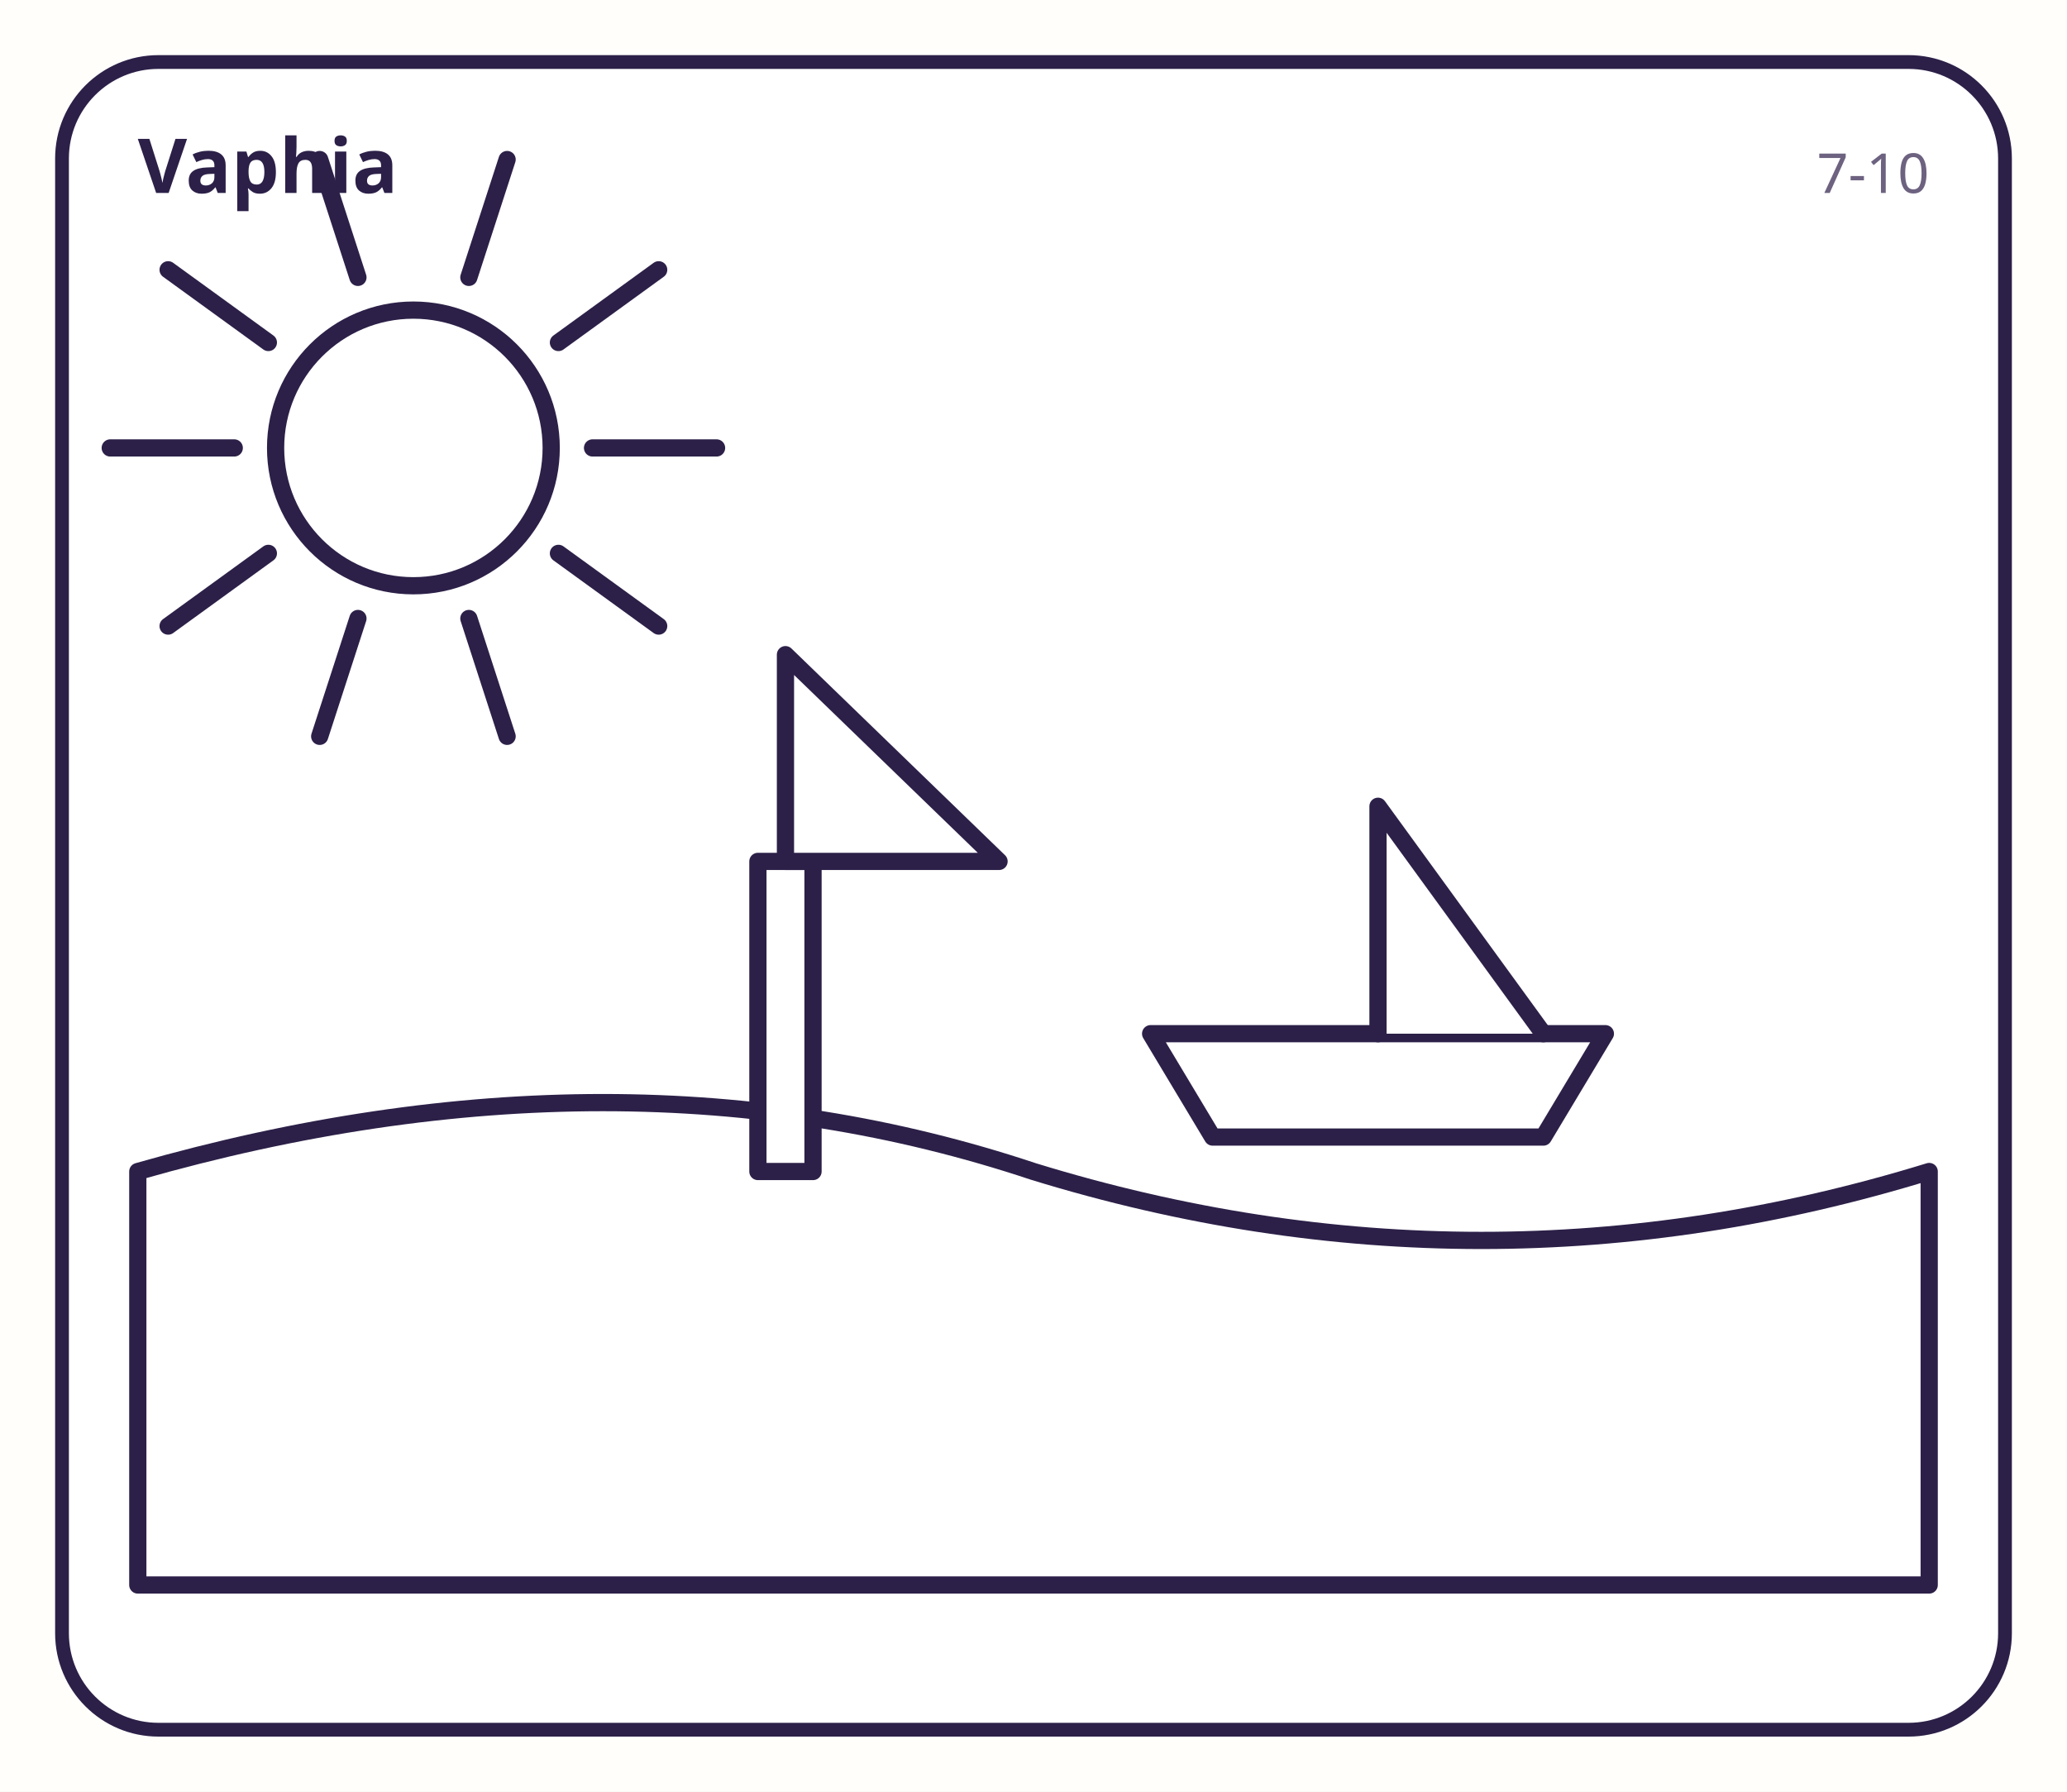
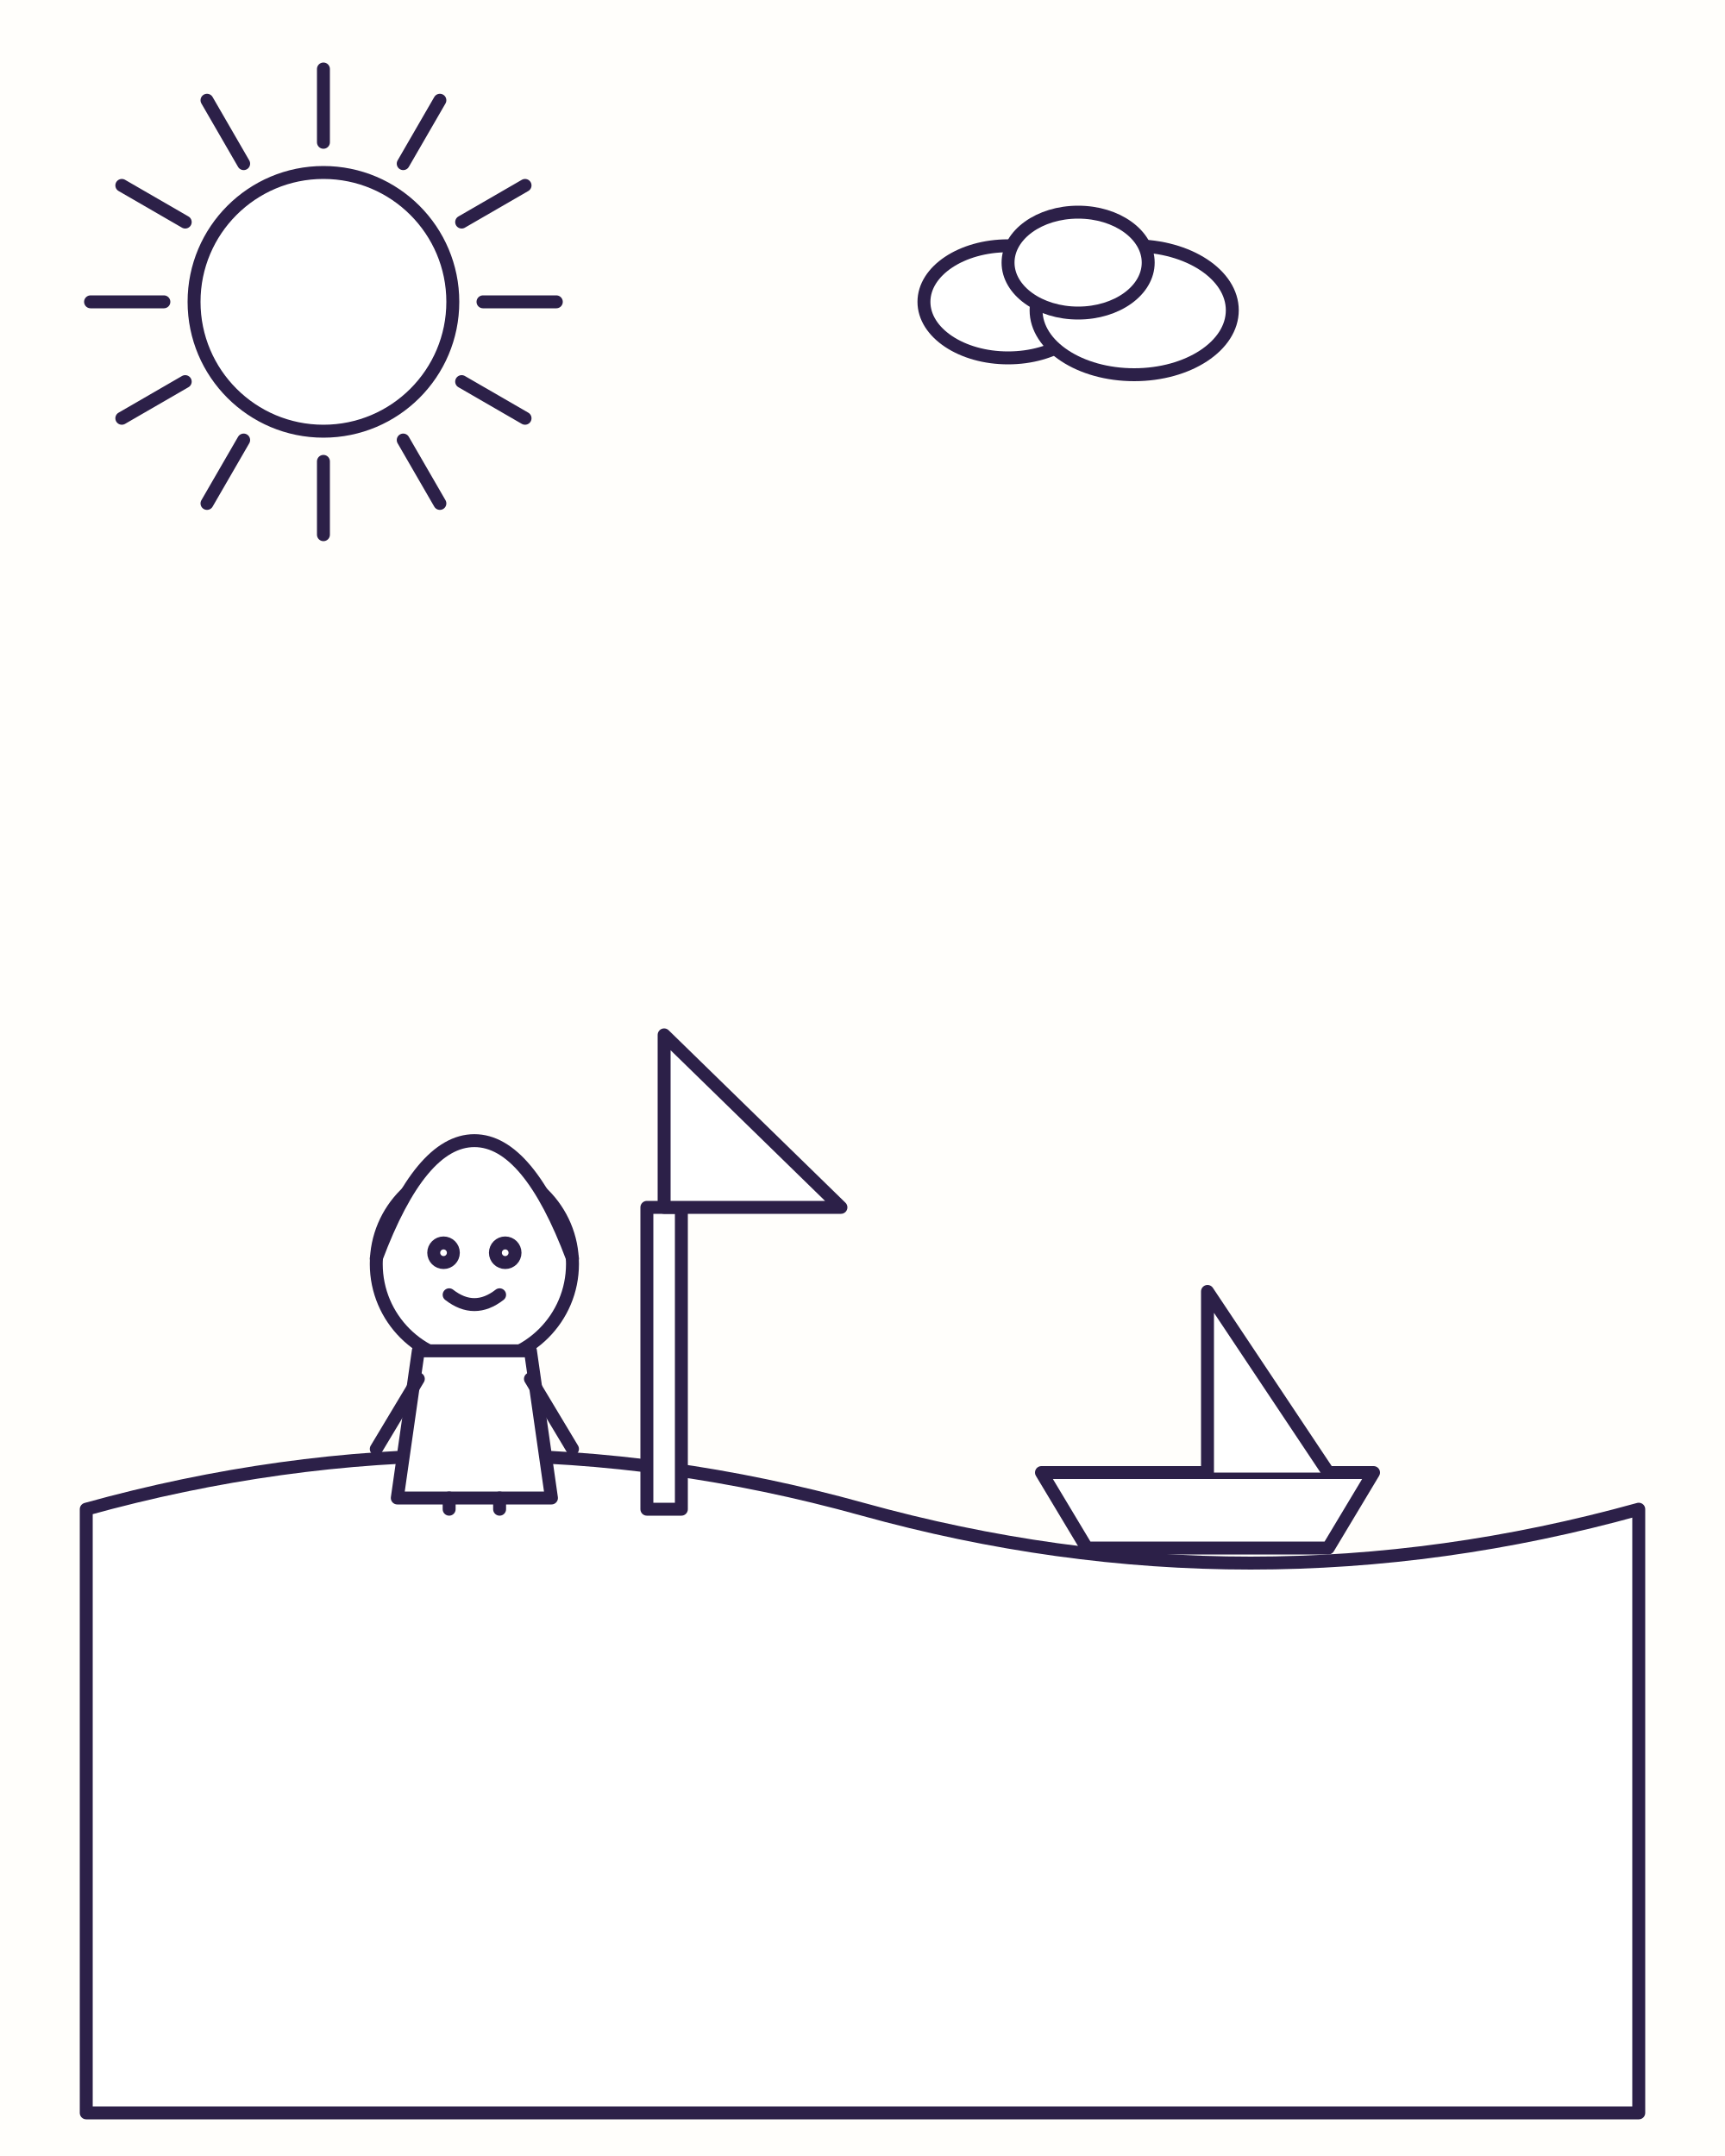
- <svg xmlns="http://www.w3.org/2000/svg" viewBox="0 0 600 520" role="img" aria-label="Beach Day">
-   <rect width="600" height="520" fill="#fffefb" />
-   <rect x="18" y="18" width="564" height="484" rx="28" fill="#fff" stroke="#2c2048" stroke-width="4" />
-   <text x="40" y="56" font-family="Nunito, ui-rounded, sans-serif" font-size="22" font-weight="800" fill="#2c2048">Vaphia</text>
-   <text x="560" y="56" text-anchor="end" font-family="Nunito, ui-rounded, sans-serif" font-size="16" fill="#6d6280">7-10</text>
-   <g fill="#fff" stroke="#2c2048" stroke-linejoin="round" stroke-linecap="round" stroke-width="5">
-     <path d="M40 340 q140 -40 260 0 q130 40 260 0 v120 h-520 z" />
-     <circle cx="120" cy="130" r="40" />
-     <line x1="172.0" y1="130.0" x2="208.0" y2="130.0" />
-     <line x1="162.1" y1="160.6" x2="191.2" y2="181.7" />
-     <line x1="136.1" y1="179.5" x2="147.2" y2="213.7" />
-     <line x1="103.9" y1="179.5" x2="92.8" y2="213.7" />
-     <line x1="77.9" y1="160.6" x2="48.8" y2="181.7" />
-     <line x1="68.0" y1="130.0" x2="32.0" y2="130.0" />
-     <line x1="77.9" y1="99.4" x2="48.8" y2="78.3" />
-     <line x1="103.9" y1="80.5" x2="92.8" y2="46.3" />
-     <line x1="136.1" y1="80.5" x2="147.2" y2="46.3" />
-     <line x1="162.1" y1="99.4" x2="191.2" y2="78.3" />
-     <path d="M334.0 300 h132.0 l-18.0 30.0 h-96.0 z" />
-     <path d="M400 300 L400 234.0 L448.0 300" />
-     <rect x="220" y="250" width="16" height="90" />
-     <polygon points="228,250 228,190 290,250" />
+ <svg xmlns="http://www.w3.org/2000/svg" viewBox="0 0 800 1000" role="img" aria-label="Beach Day">
+   <rect width="800" height="1000" fill="#fffefb" />
+   <g fill="#fff" stroke="#2c2048" stroke-linejoin="round" stroke-linecap="round" stroke-width="6">
+     <circle cx="150" cy="140" r="60" />
+     <line x1="224.0" y1="140.0" x2="258.0" y2="140.0" />
+     <line x1="214.1" y1="177.0" x2="243.5" y2="194.0" />
+     <line x1="187.0" y1="204.1" x2="204.0" y2="233.5" />
+     <line x1="150.0" y1="214.0" x2="150.0" y2="248.0" />
+     <line x1="113.0" y1="204.1" x2="96.0" y2="233.5" />
+     <line x1="85.9" y1="177.0" x2="56.5" y2="194.0" />
+     <line x1="76.0" y1="140.0" x2="42.0" y2="140.0" />
+     <line x1="85.9" y1="103.0" x2="56.5" y2="86.0" />
+     <line x1="113.0" y1="75.9" x2="96.0" y2="46.5" />
+     <line x1="150.0" y1="66.0" x2="150.0" y2="32.0" />
+     <line x1="187.0" y1="75.9" x2="204.0" y2="46.5" />
+     <line x1="214.1" y1="103.0" x2="243.5" y2="86.0" />
+     <ellipse cx="467.5" cy="140" rx="39.0" ry="26.0" />
+     <ellipse cx="526.0" cy="143.9" rx="45.5" ry="29.9" />
+     <ellipse cx="500" cy="121.8" rx="32.5" ry="23.4" />
+     <path d="M40 700 q180 -50 360 0 q180 50 360 0 V980 H40 Z" />
+     <path d="M483.0 683.0 h154.0 l-21.0 35.0 h-112.0 z" />
+     <path d="M560 683.0 L560 599.0 L616.0 683.0" />
+     <rect x="300" y="560" width="16" height="140" />
+     <polygon points="308,560 308,480 390,560" />
+     <circle cx="220" cy="586.25" r="45.5" />
+     <path d="M174.5 583.65 q20.475 -54.6 45.5 -54.6 q25.025 0 45.5 54.6" />
+     <circle cx="205.7" cy="581.05" r="4.55" />
+     <circle cx="234.3" cy="581.05" r="4.55" />
+     <path d="M208.3 600.55 q11.7 9.1 23.4 0" fill="none" />
+     <path d="M194.0 626.55 L184.25 694.8 h71.5 L246.0 626.55 Z" />
+     <line x1="208.3" y1="694.8" x2="208.3" y2="700" />
+     <line x1="231.7" y1="694.8" x2="231.7" y2="700" />
+     <line x1="194.0" y1="639.55" x2="174.5" y2="672.05" />
+     <line x1="246.0" y1="639.55" x2="265.5" y2="672.05" />
  </g>
</svg>
